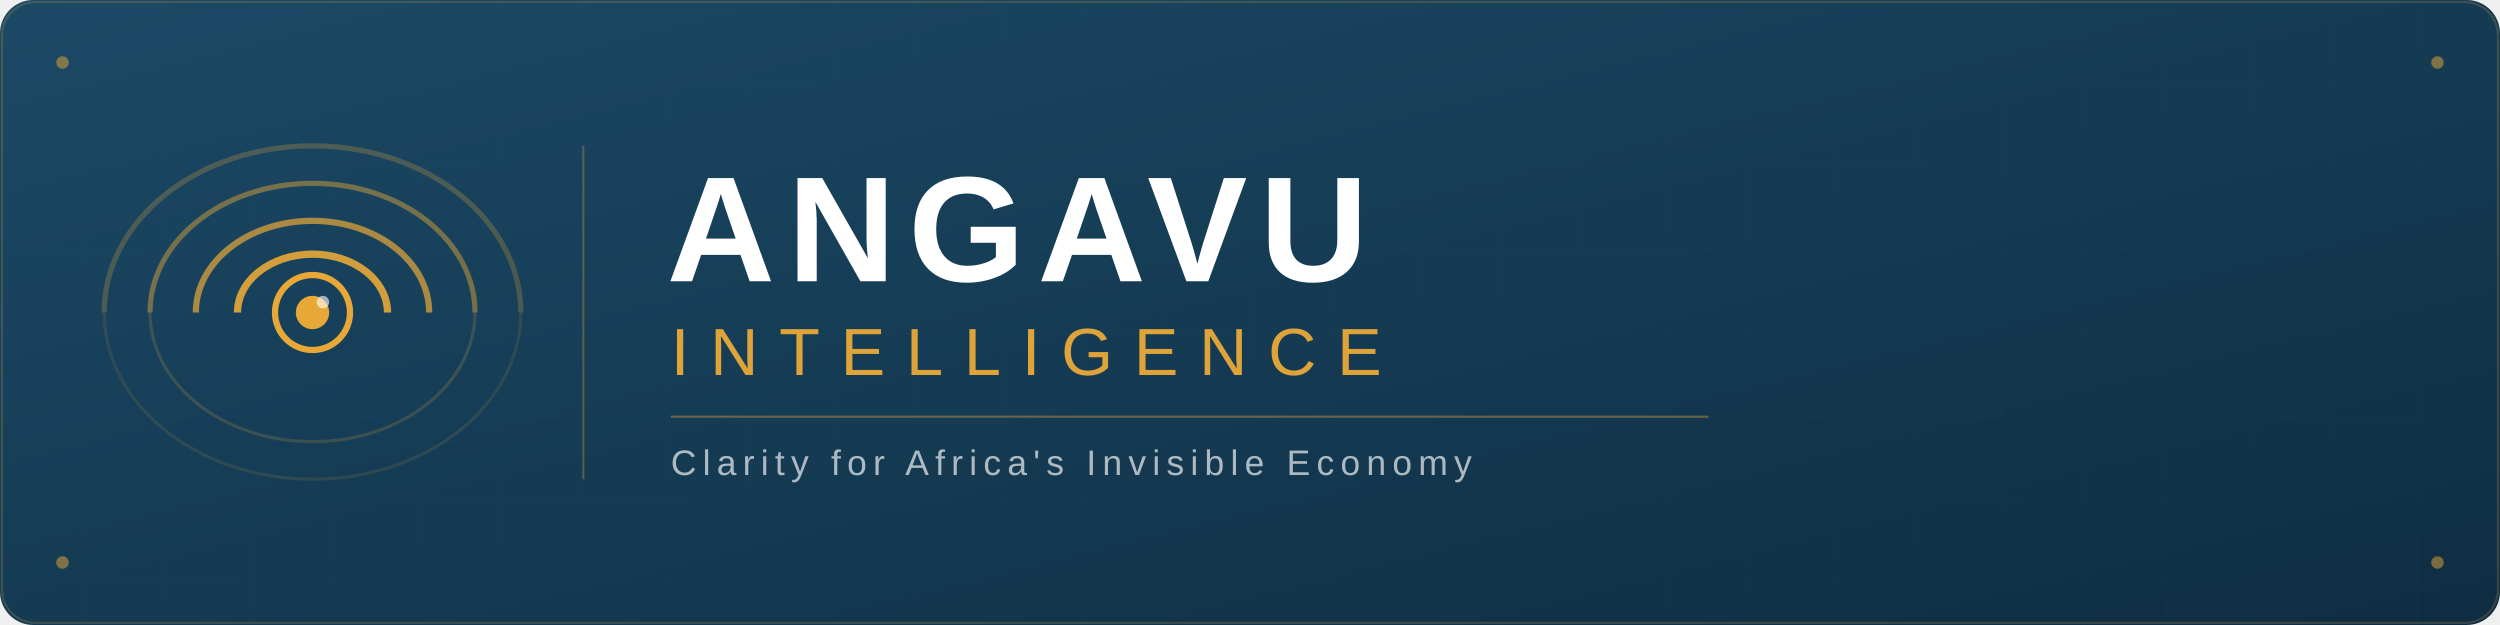
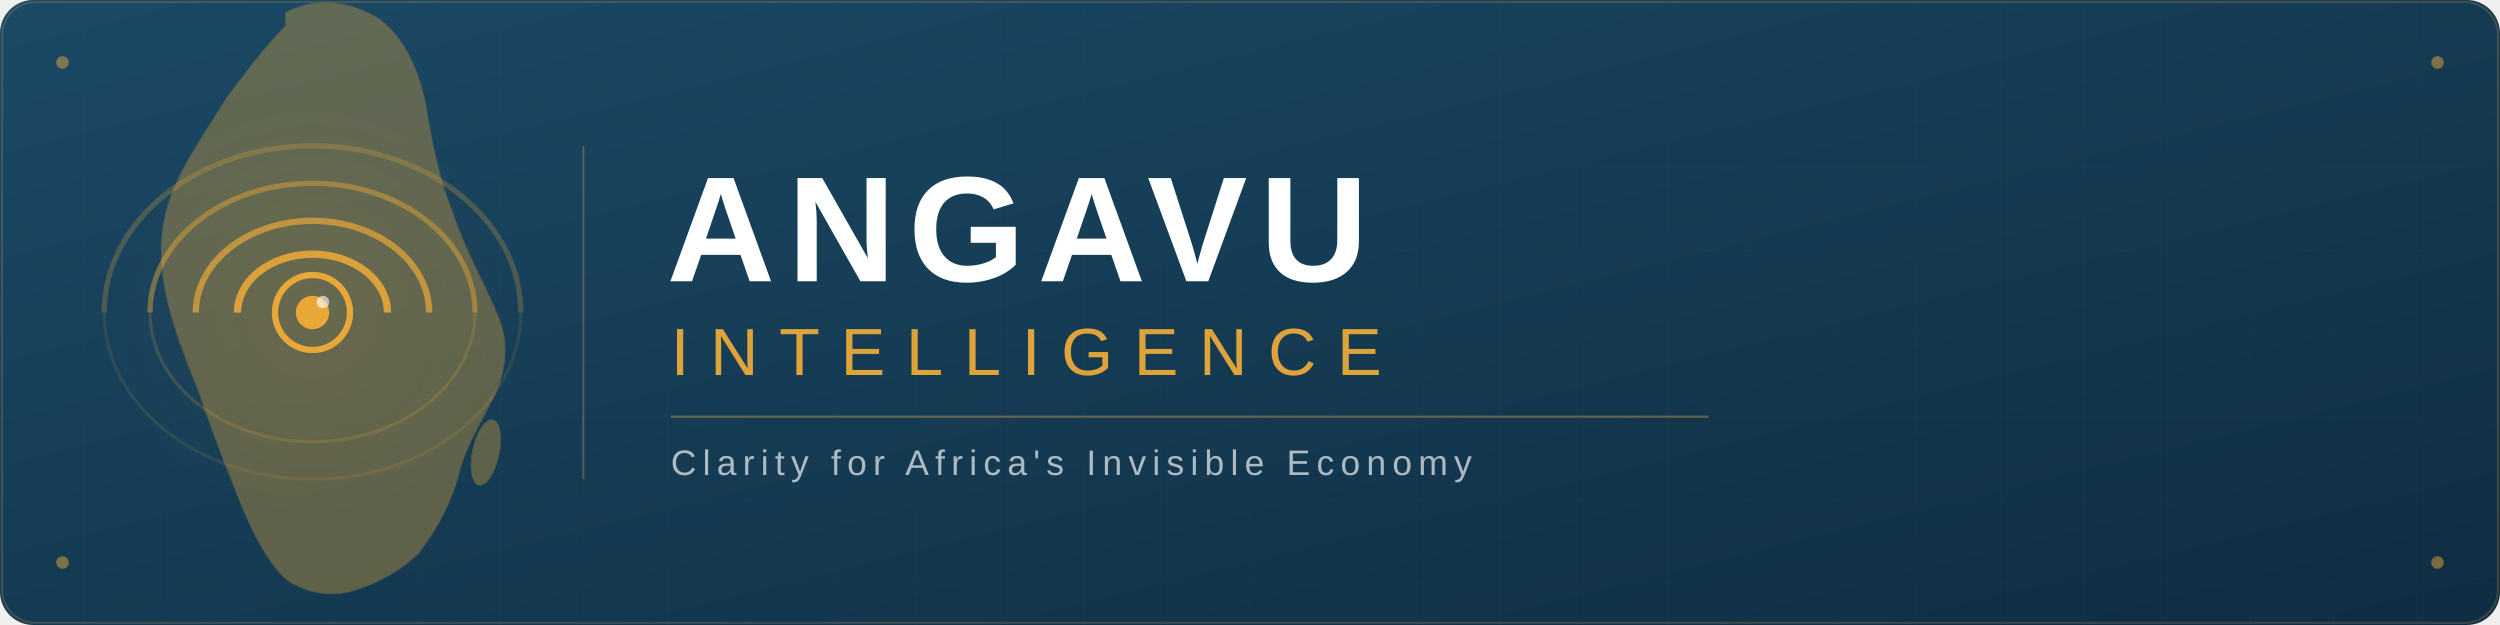
<svg xmlns="http://www.w3.org/2000/svg" viewBox="0 0 1200 300" width="1200" height="300" role="img" aria-label="Angavu Intelligence — Clarity for Africa's Invisible Economy">
  <defs>
    <linearGradient id="bgGrad" x1="0%" y1="0%" x2="100%" y2="100%">
      <stop offset="0%" stop-color="#1B4965" />
      <stop offset="100%" stop-color="#0F2D42" />
    </linearGradient>
    <linearGradient id="goldGrad" x1="0%" y1="0%" x2="100%" y2="0%">
      <stop offset="0%" stop-color="#E8A838" />
      <stop offset="100%" stop-color="#F0C060" />
    </linearGradient>
-     <linearGradient id="arcGrad" x1="0%" y1="0%" x2="100%" y2="0%">
-       <stop offset="0%" stop-color="#E8A838" stop-opacity="0.3" />
-       <stop offset="50%" stop-color="#E8A838" stop-opacity="1" />
-       <stop offset="100%" stop-color="#E8A838" stop-opacity="0.3" />
-     </linearGradient>
+     <radialGradient id="glow" cx="50%" cy="50%" r="50%">
+       <stop offset="0%" stop-color="#E8A838" stop-opacity="0.06" />
+       <stop offset="100%" stop-color="#E8A838" stop-opacity="0" />
+     </radialGradient>
    <clipPath id="roundClip">
      <rect width="1200" height="300" rx="16" ry="16" />
    </clipPath>
+     <pattern id="africaTex" x="0" y="0" width="6" height="6" patternUnits="userSpaceOnUse">
+       <rect width="6" height="6" fill="#E8A838" />
+       <path d="M0 0 L3 3 M3 0 L6 3 M0 3 L3 6 M3 3 L6 6" stroke="#D4942E" stroke-width="0.5" opacity="0.3" />
+     </pattern>
  </defs>
  <g clip-path="url(#roundClip)">
    <rect width="1200" height="300" fill="url(#bgGrad)" />
    <pattern id="grid" x="0" y="0" width="40" height="40" patternUnits="userSpaceOnUse">
      <rect width="40" height="40" fill="none" />
      <path d="M40 0 L0 0 0 40" fill="none" stroke="#1E5577" stroke-width="0.3" opacity="0.3" />
    </pattern>
    <rect width="1200" height="300" fill="url(#grid)" />
+     <rect x="50" y="50" width="200" height="200" fill="url(#glow)" />
    <g transform="translate(150, 150)">
+       <g transform="scale(1.6)" opacity="0.35">
+         <path d="M-8,-90 C2,-95 12,-93 20,-88 C28,-82 32,-72 34,-62                  C36,-50 38,-40 42,-30 C46,-18 52,-8 56,2                  C59,10 58,18 54,26 C50,34 46,40 44,48                  C42,56 38,64 32,72 C26,78 18,82 10,84                  C4,85 -2,84 -8,80 C-14,74 -18,66 -22,56                  C-26,46 -30,36 -34,24 C-38,14 -42,4 -44,-6                  C-46,-16 -46,-26 -42,-36 C-38,-46 -32,-54 -26,-64                  C-20,-72 -14,-80 -8,-86 Z" fill="#E8A838" stroke="#D4942E" stroke-width="0.3" />
+         <ellipse cx="52" cy="42" rx="4" ry="10" fill="#E8A838" stroke="#D4942E" stroke-width="0.2" transform="rotate(12,52,42)" />
+       </g>
      <path d="M-100,0 A100,80 0 0 1 100,0" fill="none" stroke="#E8A838" stroke-width="2.5" opacity="0.25" />
      <path d="M-78,0 A78,62 0 0 1 78,0" fill="none" stroke="#E8A838" stroke-width="2.5" opacity="0.45" />
      <path d="M-56,0 A56,44 0 0 1 56,0" fill="none" stroke="#E8A838" stroke-width="3" opacity="0.7" />
      <path d="M-36,0 A36,28 0 0 1 36,0" fill="none" stroke="#E8A838" stroke-width="3.5" opacity="0.9" />
      <circle cx="0" cy="0" r="18" fill="none" stroke="#E8A838" stroke-width="3" />
      <circle cx="0" cy="0" r="8" fill="#E8A838" />
      <circle cx="5" cy="-5" r="3" fill="#FFFFFF" opacity="0.6" />
      <path d="M-100,0 A100,80 0 0 0 100,0" fill="none" stroke="#E8A838" stroke-width="1.5" opacity="0.12" />
      <path d="M-78,0 A78,62 0 0 0 78,0" fill="none" stroke="#E8A838" stroke-width="1.5" opacity="0.18" />
    </g>
    <line x1="280" y1="70" x2="280" y2="230" stroke="#E8A838" stroke-width="1" opacity="0.3" />
    <g transform="translate(320, 0)">
      <text x="0" y="135" font-family="'Segoe UI','Helvetica Neue',Arial,sans-serif" font-size="72" font-weight="700" fill="#FFFFFF" letter-spacing="6">ANGAVU</text>
      <text x="2" y="180" font-family="'Segoe UI','Helvetica Neue',Arial,sans-serif" font-size="32" font-weight="300" fill="#E8A838" letter-spacing="10" opacity="0.95">INTELLIGENCE</text>
      <line x1="2" y1="200" x2="500" y2="200" stroke="#E8A838" stroke-width="1" opacity="0.4" />
      <text x="2" y="228" font-family="'Segoe UI','Helvetica Neue',Arial,sans-serif" font-size="17" font-weight="300" fill="#FFFFFF" letter-spacing="3" opacity="0.65">Clarity for Africa's Invisible Economy</text>
    </g>
    <circle cx="30" cy="30" r="3" fill="#E8A838" opacity="0.5" />
    <circle cx="1170" cy="30" r="3" fill="#E8A838" opacity="0.5" />
    <circle cx="30" cy="270" r="3" fill="#E8A838" opacity="0.5" />
    <circle cx="1170" cy="270" r="3" fill="#E8A838" opacity="0.5" />
  </g>
  <rect x="1" y="1" width="1198" height="298" rx="16" ry="16" fill="none" stroke="#E8A838" stroke-width="1" opacity="0.2" />
</svg>
